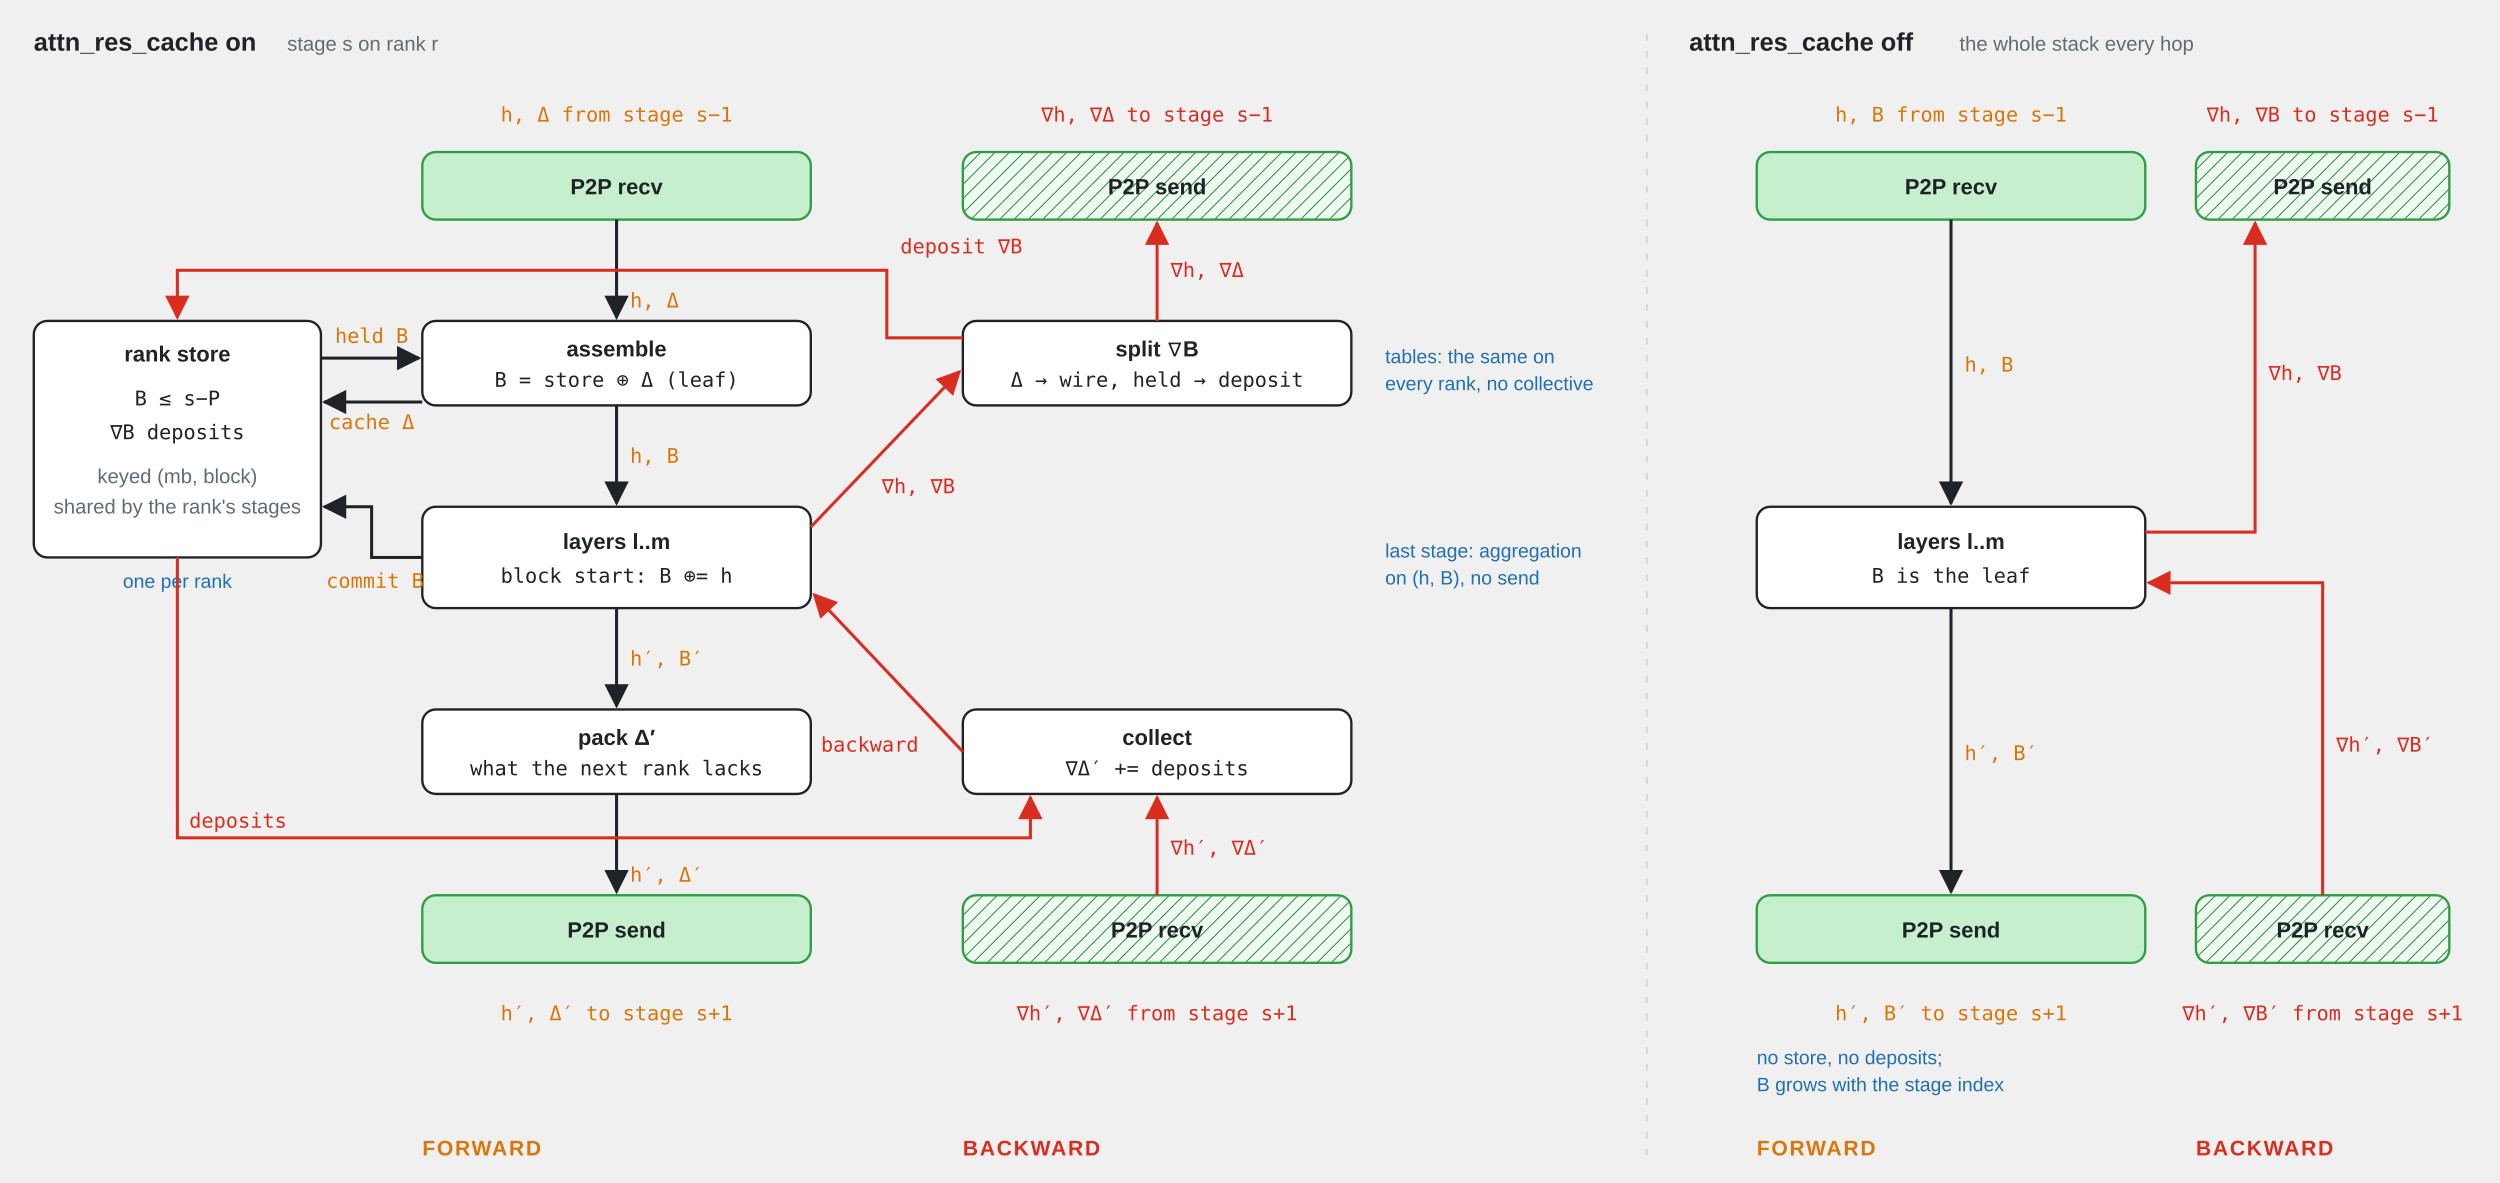
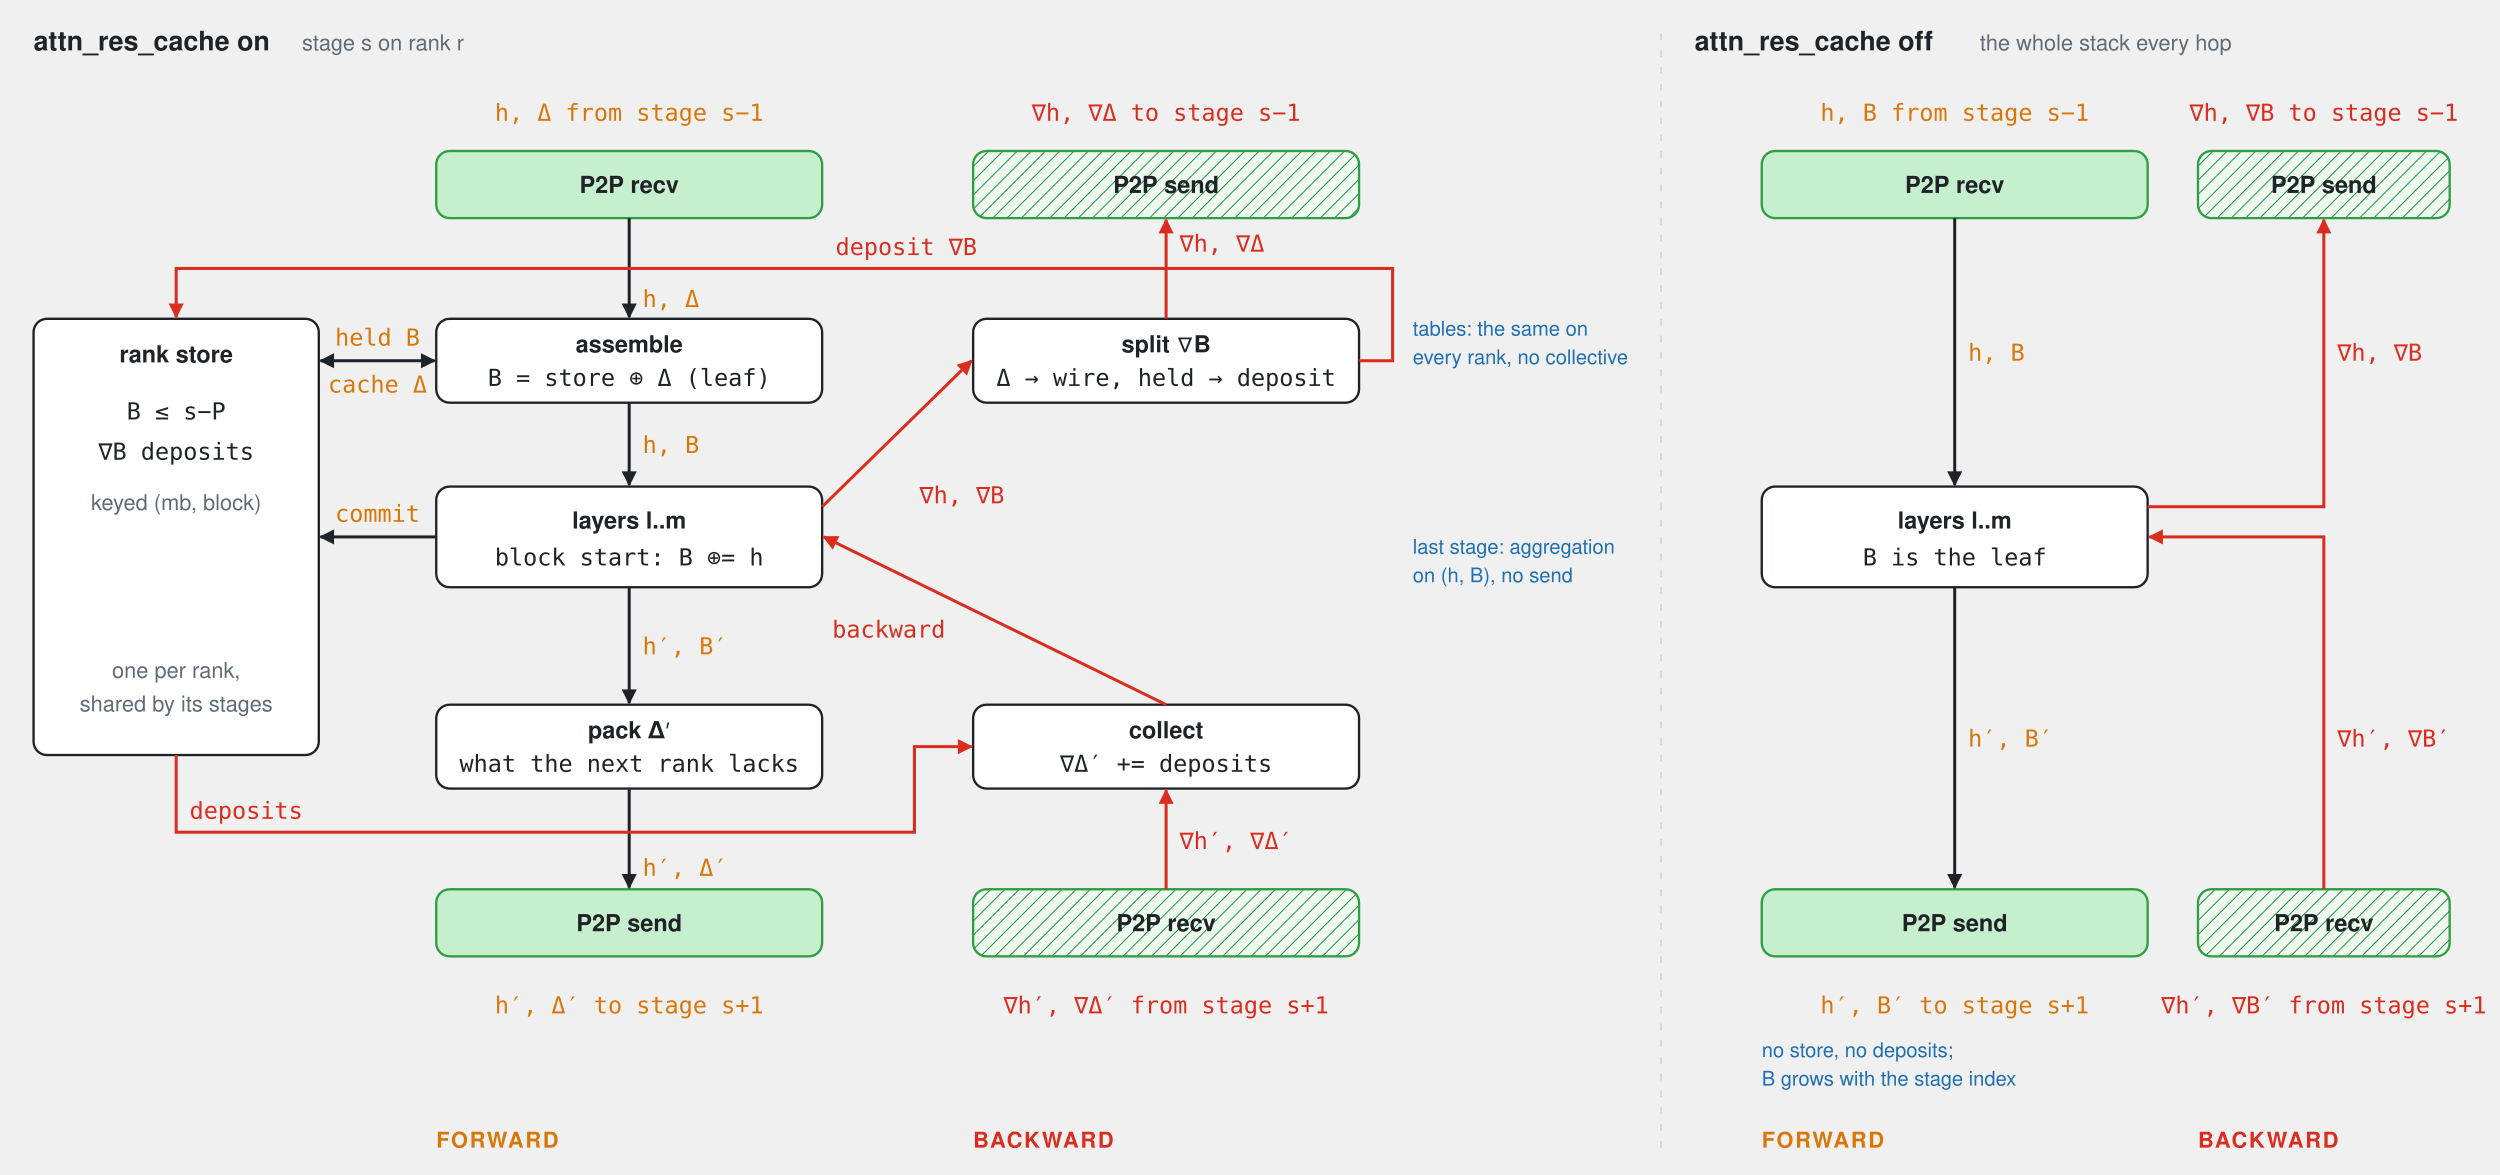
- <svg xmlns="http://www.w3.org/2000/svg" font-family="IBM Plex Sans, Helvetica Neue, Arial, sans-serif" font-size="12" viewBox="0 0 1480 700" role="img" aria-label="Forward and backward data flow of one Kimi K3 pipeline stage with the block cache on, next to the same stage with the cache off">
+ <svg xmlns="http://www.w3.org/2000/svg" font-family="Segoe UI, Helvetica Neue, Helvetica, Arial, sans-serif" font-size="13" viewBox="0 0 1490 700" role="img" aria-label="Forward and backward data flow of one Kimi K3 pipeline stage with the block cache on, next to the same stage with the cache off">
  <defs>
-     <marker id="mf" viewBox="0 0 10 10" refX="9" refY="5" markerWidth="8" markerHeight="8" orient="auto-start-reverse">
+     <marker id="mf" viewBox="0 0 10 10" refX="9" refY="5" markerWidth="9" markerHeight="9" markerUnits="userSpaceOnUse" orient="auto-start-reverse">
      <path d="M0,0 L10,5 L0,10 z" fill="#1f2328" />
    </marker>
-     <marker id="mb" viewBox="0 0 10 10" refX="9" refY="5" markerWidth="8" markerHeight="8" orient="auto-start-reverse">
+     <marker id="mb" viewBox="0 0 10 10" refX="9" refY="5" markerWidth="9" markerHeight="9" markerUnits="userSpaceOnUse" orient="auto-start-reverse">
      <path d="M0,0 L10,5 L0,10 z" fill="#d92d20" />
    </marker>
    <pattern id="hatch" width="6" height="6" patternUnits="userSpaceOnUse" patternTransform="rotate(45)">
      <rect width="6" height="6" fill="#eef9f0" />
      <line x1="0" y1="0" x2="0" y2="6" stroke="#2f9e44" stroke-width="1.2" />
    </pattern>
  </defs>
-   <text x="20" y="30" class="title" fill="#1f2328" font-size="15" font-weight="600">attn_res_cache on</text>
-   <text x="170" y="30" class="sub" fill="#5f6b76">stage s on rank r</text>
-   <text x="365" y="72" text-anchor="middle" class="lf" fill="#d9760a" font-family="IBM Plex Mono, Consolas, monospace">h, Δ  from stage s−1</text>
-   <text x="365" y="604" text-anchor="middle" class="lf" fill="#d9760a" font-family="IBM Plex Mono, Consolas, monospace">h′, Δ′  to stage s+1</text>
-   <text x="685" y="72" text-anchor="middle" class="lb" fill="#d92d20" font-family="IBM Plex Mono, Consolas, monospace">∇h, ∇Δ  to stage s−1</text>
-   <text x="685" y="604" text-anchor="middle" class="lb" fill="#d92d20" font-family="IBM Plex Mono, Consolas, monospace">∇h′, ∇Δ′  from stage s+1</text>
-   <rect x="250" y="90" width="230" height="40" rx="8" class="comm" fill="#c6efce" stroke="#2f9e44" stroke-width="1.4" />
-   <text x="365" y="115" text-anchor="middle" class="t" fill="#1f2328" font-size="13" font-weight="600">P2P recv</text>
-   <rect x="250" y="190" width="230" height="50" rx="8" class="ent" fill="#ffffff" stroke="#1f2328" stroke-width="1.4" />
-   <text x="365" y="211" text-anchor="middle" class="t" fill="#1f2328" font-size="13" font-weight="600">assemble</text>
-   <text x="365" y="229" text-anchor="middle" class="sym" fill="#1f2328" font-family="IBM Plex Mono, Consolas, monospace">B = store ⊕ Δ  (leaf)</text>
-   <rect x="250" y="300" width="230" height="60" rx="8" class="ent" fill="#ffffff" stroke="#1f2328" stroke-width="1.4" />
-   <text x="365" y="325" text-anchor="middle" class="t" fill="#1f2328" font-size="13" font-weight="600">layers l..m</text>
-   <text x="365" y="345" text-anchor="middle" class="sym" fill="#1f2328" font-family="IBM Plex Mono, Consolas, monospace">block start: B ⊕= h</text>
-   <rect x="250" y="420" width="230" height="50" rx="8" class="ent" fill="#ffffff" stroke="#1f2328" stroke-width="1.4" />
-   <text x="365" y="441" text-anchor="middle" class="t" fill="#1f2328" font-size="13" font-weight="600">pack Δ′</text>
-   <text x="365" y="459" text-anchor="middle" class="sym" fill="#1f2328" font-family="IBM Plex Mono, Consolas, monospace">what the next rank lacks</text>
-   <rect x="250" y="530" width="230" height="40" rx="8" class="comm" fill="#c6efce" stroke="#2f9e44" stroke-width="1.4" />
-   <text x="365" y="555" text-anchor="middle" class="t" fill="#1f2328" font-size="13" font-weight="600">P2P send</text>
-   <text x="250" y="684" class="cap f" fill="#d9760a" font-size="12.5" font-weight="600" letter-spacing="0.08em">FORWARD</text>
-   <line x1="365" y1="130" x2="365" y2="188" class="fwd" fill="none" stroke="#1f2328" stroke-width="1.8" marker-end="url(#mf)" />
-   <text x="373" y="182" class="lf" fill="#d9760a" font-family="IBM Plex Mono, Consolas, monospace">h, Δ</text>
-   <line x1="365" y1="240" x2="365" y2="298" class="fwd" fill="none" stroke="#1f2328" stroke-width="1.8" marker-end="url(#mf)" />
-   <text x="373" y="274" class="lf" fill="#d9760a" font-family="IBM Plex Mono, Consolas, monospace">h, B</text>
-   <line x1="365" y1="360" x2="365" y2="418" class="fwd" fill="none" stroke="#1f2328" stroke-width="1.8" marker-end="url(#mf)" />
-   <text x="373" y="394" class="lf" fill="#d9760a" font-family="IBM Plex Mono, Consolas, monospace">h′, B′</text>
-   <line x1="365" y1="470" x2="365" y2="528" class="fwd" fill="none" stroke="#1f2328" stroke-width="1.8" marker-end="url(#mf)" />
-   <text x="373" y="522" class="lf" fill="#d9760a" font-family="IBM Plex Mono, Consolas, monospace">h′, Δ′</text>
-   <rect x="20" y="190" width="170" height="140" rx="8" class="ent" fill="#ffffff" stroke="#1f2328" stroke-width="1.4" />
-   <text x="105" y="214" text-anchor="middle" class="t" fill="#1f2328" font-size="13" font-weight="600">rank store</text>
-   <text x="105" y="240" text-anchor="middle" class="sym" fill="#1f2328" font-family="IBM Plex Mono, Consolas, monospace">B ≤ s−P</text>
-   <text x="105" y="260" text-anchor="middle" class="sym" fill="#1f2328" font-family="IBM Plex Mono, Consolas, monospace">∇B deposits</text>
-   <text x="105" y="286" text-anchor="middle" class="sub" fill="#5f6b76">keyed (mb, block)</text>
-   <text x="105" y="304" text-anchor="middle" class="sub" fill="#5f6b76">shared by the rank's stages</text>
-   <text x="105" y="348" text-anchor="middle" class="note" fill="#1f6fb2" font-size="11.5">one per rank</text>
-   <line x1="190" y1="212" x2="248" y2="212" class="fwd" fill="none" stroke="#1f2328" stroke-width="1.8" marker-end="url(#mf)" />
-   <text x="220" y="203" text-anchor="middle" class="lf" fill="#d9760a" font-family="IBM Plex Mono, Consolas, monospace">held B</text>
-   <line x1="250" y1="238" x2="192" y2="238" class="fwd" fill="none" stroke="#1f2328" stroke-width="1.8" marker-end="url(#mf)" />
-   <text x="220" y="254" text-anchor="middle" class="lf" fill="#d9760a" font-family="IBM Plex Mono, Consolas, monospace">cache Δ</text>
-   <polyline points="250,330 220,330 220,300 192,300" class="fwd" fill="none" stroke="#1f2328" stroke-width="1.8" marker-end="url(#mf)" />
-   <text x="222" y="348" text-anchor="middle" class="lf" fill="#d9760a" font-family="IBM Plex Mono, Consolas, monospace">commit B</text>
-   <rect x="570" y="530" width="230" height="40" rx="8" class="commh" fill="url(#hatch)" stroke="#2f9e44" stroke-width="1.4" />
-   <text x="685" y="555" text-anchor="middle" class="t" fill="#1f2328" font-size="13" font-weight="600">P2P recv</text>
-   <rect x="570" y="420" width="230" height="50" rx="8" class="ent" fill="#ffffff" stroke="#1f2328" stroke-width="1.4" />
-   <text x="685" y="441" text-anchor="middle" class="t" fill="#1f2328" font-size="13" font-weight="600">collect</text>
-   <text x="685" y="459" text-anchor="middle" class="sym" fill="#1f2328" font-family="IBM Plex Mono, Consolas, monospace">∇Δ′ += deposits</text>
-   <rect x="570" y="190" width="230" height="50" rx="8" class="ent" fill="#ffffff" stroke="#1f2328" stroke-width="1.4" />
-   <text x="685" y="211" text-anchor="middle" class="t" fill="#1f2328" font-size="13" font-weight="600">split ∇B</text>
-   <text x="685" y="229" text-anchor="middle" class="sym" fill="#1f2328" font-family="IBM Plex Mono, Consolas, monospace">Δ → wire, held → deposit</text>
-   <rect x="570" y="90" width="230" height="40" rx="8" class="commh" fill="url(#hatch)" stroke="#2f9e44" stroke-width="1.4" />
-   <text x="685" y="115" text-anchor="middle" class="t" fill="#1f2328" font-size="13" font-weight="600">P2P send</text>
-   <text x="570" y="684" class="cap b" fill="#d92d20" font-size="12.5" font-weight="600" letter-spacing="0.08em">BACKWARD</text>
-   <line x1="685" y1="530" x2="685" y2="472" class="bwd" fill="none" stroke="#d92d20" stroke-width="1.8" marker-end="url(#mb)" />
-   <text x="693" y="506" class="lb" fill="#d92d20" font-family="IBM Plex Mono, Consolas, monospace">∇h′, ∇Δ′</text>
-   <line x1="570" y1="445" x2="482" y2="352" class="bwd" fill="none" stroke="#d92d20" stroke-width="1.8" marker-end="url(#mb)" />
-   <text x="486" y="445" class="lb" fill="#d92d20" font-family="IBM Plex Mono, Consolas, monospace">backward</text>
-   <line x1="480" y1="312" x2="568" y2="220" class="bwd" fill="none" stroke="#d92d20" stroke-width="1.8" marker-end="url(#mb)" />
-   <text x="522" y="292" class="lb" fill="#d92d20" font-family="IBM Plex Mono, Consolas, monospace">∇h, ∇B</text>
-   <line x1="685" y1="190" x2="685" y2="132" class="bwd" fill="none" stroke="#d92d20" stroke-width="1.8" marker-end="url(#mb)" />
-   <text x="693" y="164" class="lb" fill="#d92d20" font-family="IBM Plex Mono, Consolas, monospace">∇h, ∇Δ</text>
-   <polyline points="570,200 525,200 525,160 105,160 105,188" class="bwd" fill="none" stroke="#d92d20" stroke-width="1.8" marker-end="url(#mb)" />
-   <text x="533" y="150" class="lb" fill="#d92d20" font-family="IBM Plex Mono, Consolas, monospace">deposit ∇B</text>
-   <polyline points="105,330 105,496 610,496 610,472" class="bwd" fill="none" stroke="#d92d20" stroke-width="1.8" marker-end="url(#mb)" />
-   <text x="112" y="490" class="lb" fill="#d92d20" font-family="IBM Plex Mono, Consolas, monospace">deposits</text>
-   <text x="820" y="215" class="note" fill="#1f6fb2" font-size="11.5">tables: the same on</text>
-   <text x="820" y="231" class="note" fill="#1f6fb2" font-size="11.5">every rank, no collective</text>
-   <text x="820" y="330" class="note" fill="#1f6fb2" font-size="11.5">last stage: aggregation</text>
-   <text x="820" y="346" class="note" fill="#1f6fb2" font-size="11.5">on (h, B), no send</text>
-   <line x1="975" y1="20" x2="975" y2="690" stroke="#d9d4c7" stroke-dasharray="4 6" />
-   <text x="1000" y="30" class="title" fill="#1f2328" font-size="15" font-weight="600">attn_res_cache off</text>
-   <text x="1160" y="30" class="sub" fill="#5f6b76">the whole stack every hop</text>
-   <text x="1155" y="72" text-anchor="middle" class="lf" fill="#d9760a" font-family="IBM Plex Mono, Consolas, monospace">h, B  from stage s−1</text>
-   <text x="1155" y="604" text-anchor="middle" class="lf" fill="#d9760a" font-family="IBM Plex Mono, Consolas, monospace">h′, B′  to stage s+1</text>
-   <text x="1375" y="72" text-anchor="middle" class="lb" fill="#d92d20" font-family="IBM Plex Mono, Consolas, monospace">∇h, ∇B  to stage s−1</text>
-   <text x="1375" y="604" text-anchor="middle" class="lb" fill="#d92d20" font-family="IBM Plex Mono, Consolas, monospace">∇h′, ∇B′  from stage s+1</text>
-   <rect x="1040" y="90" width="230" height="40" rx="8" class="comm" fill="#c6efce" stroke="#2f9e44" stroke-width="1.4" />
-   <text x="1155" y="115" text-anchor="middle" class="t" fill="#1f2328" font-size="13" font-weight="600">P2P recv</text>
-   <rect x="1040" y="300" width="230" height="60" rx="8" class="ent" fill="#ffffff" stroke="#1f2328" stroke-width="1.4" />
-   <text x="1155" y="325" text-anchor="middle" class="t" fill="#1f2328" font-size="13" font-weight="600">layers l..m</text>
-   <text x="1155" y="345" text-anchor="middle" class="sym" fill="#1f2328" font-family="IBM Plex Mono, Consolas, monospace">B is the leaf</text>
-   <rect x="1040" y="530" width="230" height="40" rx="8" class="comm" fill="#c6efce" stroke="#2f9e44" stroke-width="1.4" />
-   <text x="1155" y="555" text-anchor="middle" class="t" fill="#1f2328" font-size="13" font-weight="600">P2P send</text>
-   <text x="1040" y="684" class="cap f" fill="#d9760a" font-size="12.5" font-weight="600" letter-spacing="0.08em">FORWARD</text>
-   <line x1="1155" y1="130" x2="1155" y2="298" class="fwd" fill="none" stroke="#1f2328" stroke-width="1.8" marker-end="url(#mf)" />
-   <text x="1163" y="220" class="lf" fill="#d9760a" font-family="IBM Plex Mono, Consolas, monospace">h, B</text>
-   <line x1="1155" y1="360" x2="1155" y2="528" class="fwd" fill="none" stroke="#1f2328" stroke-width="1.8" marker-end="url(#mf)" />
-   <text x="1163" y="450" class="lf" fill="#d9760a" font-family="IBM Plex Mono, Consolas, monospace">h′, B′</text>
-   <rect x="1300" y="530" width="150" height="40" rx="8" class="commh" fill="url(#hatch)" stroke="#2f9e44" stroke-width="1.4" />
-   <text x="1375" y="555" text-anchor="middle" class="t" fill="#1f2328" font-size="13" font-weight="600">P2P recv</text>
-   <rect x="1300" y="90" width="150" height="40" rx="8" class="commh" fill="url(#hatch)" stroke="#2f9e44" stroke-width="1.4" />
-   <text x="1375" y="115" text-anchor="middle" class="t" fill="#1f2328" font-size="13" font-weight="600">P2P send</text>
-   <text x="1300" y="684" class="cap b" fill="#d92d20" font-size="12.5" font-weight="600" letter-spacing="0.08em">BACKWARD</text>
-   <polyline points="1375,530 1375,345 1272,345" class="bwd" fill="none" stroke="#d92d20" stroke-width="1.8" marker-end="url(#mb)" />
-   <text x="1383" y="445" class="lb" fill="#d92d20" font-family="IBM Plex Mono, Consolas, monospace">∇h′, ∇B′</text>
-   <polyline points="1270,315 1335,315 1335,132" class="bwd" fill="none" stroke="#d92d20" stroke-width="1.8" marker-end="url(#mb)" />
-   <text x="1343" y="225" class="lb" fill="#d92d20" font-family="IBM Plex Mono, Consolas, monospace">∇h, ∇B</text>
-   <text x="1040" y="630" class="note" fill="#1f6fb2" font-size="11.5">no store, no deposits;</text>
-   <text x="1040" y="646" class="note" fill="#1f6fb2" font-size="11.5">B grows with the stage index</text>
+   <text x="20" y="30" class="title" fill="#1f2328" font-size="16" font-weight="600">attn_res_cache on</text>
+   <text x="180" y="30" class="sub" fill="#5f6b76">stage s on rank r</text>
+   <text x="375" y="72" text-anchor="middle" class="lf" fill="#d9760a" font-family="Consolas, Menlo, DejaVu Sans Mono, monospace" font-size="14">h, Δ  from stage s−1</text>
+   <text x="375" y="604" text-anchor="middle" class="lf" fill="#d9760a" font-family="Consolas, Menlo, DejaVu Sans Mono, monospace" font-size="14">h′, Δ′  to stage s+1</text>
+   <text x="695" y="72" text-anchor="middle" class="lb" fill="#d92d20" font-family="Consolas, Menlo, DejaVu Sans Mono, monospace" font-size="14">∇h, ∇Δ  to stage s−1</text>
+   <text x="695" y="604" text-anchor="middle" class="lb" fill="#d92d20" font-family="Consolas, Menlo, DejaVu Sans Mono, monospace" font-size="14">∇h′, ∇Δ′  from stage s+1</text>
+   <rect x="260" y="90" width="230" height="40" rx="8" class="comm" fill="#c6efce" stroke="#2f9e44" stroke-width="1.4" />
+   <text x="375" y="115" text-anchor="middle" class="t" fill="#1f2328" font-size="14" font-weight="600">P2P recv</text>
+   <rect x="260" y="190" width="230" height="50" rx="8" class="ent" fill="#ffffff" stroke="#1f2328" stroke-width="1.4" />
+   <text x="375" y="210" text-anchor="middle" class="t" fill="#1f2328" font-size="14" font-weight="600">assemble</text>
+   <text x="375" y="230" text-anchor="middle" class="sym" fill="#1f2328" font-family="Consolas, Menlo, DejaVu Sans Mono, monospace" font-size="14">B = store ⊕ Δ  (leaf)</text>
+   <rect x="260" y="290" width="230" height="60" rx="8" class="ent" fill="#ffffff" stroke="#1f2328" stroke-width="1.4" />
+   <text x="375" y="315" text-anchor="middle" class="t" fill="#1f2328" font-size="14" font-weight="600">layers l..m</text>
+   <text x="375" y="337" text-anchor="middle" class="sym" fill="#1f2328" font-family="Consolas, Menlo, DejaVu Sans Mono, monospace" font-size="14">block start: B ⊕= h</text>
+   <rect x="260" y="420" width="230" height="50" rx="8" class="ent" fill="#ffffff" stroke="#1f2328" stroke-width="1.4" />
+   <text x="375" y="440" text-anchor="middle" class="t" fill="#1f2328" font-size="14" font-weight="600">pack Δ′</text>
+   <text x="375" y="460" text-anchor="middle" class="sym" fill="#1f2328" font-family="Consolas, Menlo, DejaVu Sans Mono, monospace" font-size="14">what the next rank lacks</text>
+   <rect x="260" y="530" width="230" height="40" rx="8" class="comm" fill="#c6efce" stroke="#2f9e44" stroke-width="1.4" />
+   <text x="375" y="555" text-anchor="middle" class="t" fill="#1f2328" font-size="14" font-weight="600">P2P send</text>
+   <text x="260" y="684" class="cap f" fill="#d9760a" font-weight="600" letter-spacing="0.08em">FORWARD</text>
+   <line x1="375" y1="130" x2="375" y2="189" class="fwd" fill="none" stroke="#1f2328" stroke-width="1.8" marker-end="url(#mf)" />
+   <text x="383" y="183" class="lf" fill="#d9760a" font-family="Consolas, Menlo, DejaVu Sans Mono, monospace" font-size="14">h, Δ</text>
+   <line x1="375" y1="240" x2="375" y2="289" class="fwd" fill="none" stroke="#1f2328" stroke-width="1.8" marker-end="url(#mf)" />
+   <text x="383" y="270" class="lf" fill="#d9760a" font-family="Consolas, Menlo, DejaVu Sans Mono, monospace" font-size="14">h, B</text>
+   <line x1="375" y1="350" x2="375" y2="419" class="fwd" fill="none" stroke="#1f2328" stroke-width="1.8" marker-end="url(#mf)" />
+   <text x="383" y="390" class="lf" fill="#d9760a" font-family="Consolas, Menlo, DejaVu Sans Mono, monospace" font-size="14">h′, B′</text>
+   <line x1="375" y1="470" x2="375" y2="529" class="fwd" fill="none" stroke="#1f2328" stroke-width="1.8" marker-end="url(#mf)" />
+   <text x="383" y="522" class="lf" fill="#d9760a" font-family="Consolas, Menlo, DejaVu Sans Mono, monospace" font-size="14">h′, Δ′</text>
+   <rect x="20" y="190" width="170" height="260" rx="8" class="ent" fill="#ffffff" stroke="#1f2328" stroke-width="1.4" />
+   <text x="105" y="216" text-anchor="middle" class="t" fill="#1f2328" font-size="14" font-weight="600">rank store</text>
+   <text x="105" y="250" text-anchor="middle" class="sym" fill="#1f2328" font-family="Consolas, Menlo, DejaVu Sans Mono, monospace" font-size="14">B ≤ s−P</text>
+   <text x="105" y="274" text-anchor="middle" class="sym" fill="#1f2328" font-family="Consolas, Menlo, DejaVu Sans Mono, monospace" font-size="14">∇B deposits</text>
+   <text x="105" y="304" text-anchor="middle" class="sub" fill="#5f6b76">keyed (mb, block)</text>
+   <text x="105" y="404" text-anchor="middle" class="sub" fill="#5f6b76">one per rank,</text>
+   <text x="105" y="424" text-anchor="middle" class="sub" fill="#5f6b76">shared by its stages</text>
+   <line x1="191" y1="215" x2="259" y2="215" class="fwd" fill="none" stroke="#1f2328" stroke-width="1.8" marker-start="url(#mf)" marker-end="url(#mf)" />
+   <text x="225" y="206" text-anchor="middle" class="lf" fill="#d9760a" font-family="Consolas, Menlo, DejaVu Sans Mono, monospace" font-size="14">held B</text>
+   <text x="225" y="234" text-anchor="middle" class="lf" fill="#d9760a" font-family="Consolas, Menlo, DejaVu Sans Mono, monospace" font-size="14">cache Δ</text>
+   <line x1="260" y1="320" x2="191" y2="320" class="fwd" fill="none" stroke="#1f2328" stroke-width="1.8" marker-end="url(#mf)" />
+   <text x="225" y="311" text-anchor="middle" class="lf" fill="#d9760a" font-family="Consolas, Menlo, DejaVu Sans Mono, monospace" font-size="14">commit</text>
+   <rect x="580" y="530" width="230" height="40" rx="8" class="commh" fill="url(#hatch)" stroke="#2f9e44" stroke-width="1.4" />
+   <text x="695" y="555" text-anchor="middle" class="t" fill="#1f2328" font-size="14" font-weight="600">P2P recv</text>
+   <rect x="580" y="420" width="230" height="50" rx="8" class="ent" fill="#ffffff" stroke="#1f2328" stroke-width="1.4" />
+   <text x="695" y="440" text-anchor="middle" class="t" fill="#1f2328" font-size="14" font-weight="600">collect</text>
+   <text x="695" y="460" text-anchor="middle" class="sym" fill="#1f2328" font-family="Consolas, Menlo, DejaVu Sans Mono, monospace" font-size="14">∇Δ′ += deposits</text>
+   <rect x="580" y="190" width="230" height="50" rx="8" class="ent" fill="#ffffff" stroke="#1f2328" stroke-width="1.4" />
+   <text x="695" y="210" text-anchor="middle" class="t" fill="#1f2328" font-size="14" font-weight="600">split ∇B</text>
+   <text x="695" y="230" text-anchor="middle" class="sym" fill="#1f2328" font-family="Consolas, Menlo, DejaVu Sans Mono, monospace" font-size="14">Δ → wire, held → deposit</text>
+   <rect x="580" y="90" width="230" height="40" rx="8" class="commh" fill="url(#hatch)" stroke="#2f9e44" stroke-width="1.4" />
+   <text x="695" y="115" text-anchor="middle" class="t" fill="#1f2328" font-size="14" font-weight="600">P2P send</text>
+   <text x="580" y="684" class="cap b" fill="#d92d20" font-weight="600" letter-spacing="0.08em">BACKWARD</text>
+   <line x1="695" y1="530" x2="695" y2="471" class="bwd" fill="none" stroke="#d92d20" stroke-width="1.8" marker-end="url(#mb)" />
+   <text x="703" y="506" class="lb" fill="#d92d20" font-family="Consolas, Menlo, DejaVu Sans Mono, monospace" font-size="14">∇h′, ∇Δ′</text>
+   <line x1="695" y1="420" x2="491" y2="320" class="bwd" fill="none" stroke="#d92d20" stroke-width="1.8" marker-end="url(#mb)" />
+   <text x="496" y="380" class="lb" fill="#d92d20" font-family="Consolas, Menlo, DejaVu Sans Mono, monospace" font-size="14">backward</text>
+   <line x1="490" y1="302" x2="579" y2="215" class="bwd" fill="none" stroke="#d92d20" stroke-width="1.8" marker-end="url(#mb)" />
+   <text x="548" y="300" class="lb" fill="#d92d20" font-family="Consolas, Menlo, DejaVu Sans Mono, monospace" font-size="14">∇h, ∇B</text>
+   <line x1="695" y1="190" x2="695" y2="131" class="bwd" fill="none" stroke="#d92d20" stroke-width="1.8" marker-end="url(#mb)" />
+   <text x="703" y="150" class="lb" fill="#d92d20" font-family="Consolas, Menlo, DejaVu Sans Mono, monospace" font-size="14">∇h, ∇Δ</text>
+   <polyline points="810,215 830,215 830,160 105,160 105,189" class="bwd" fill="none" stroke="#d92d20" stroke-width="1.8" marker-end="url(#mb)" />
+   <text x="498" y="152" class="lb" fill="#d92d20" font-family="Consolas, Menlo, DejaVu Sans Mono, monospace" font-size="14">deposit ∇B</text>
+   <polyline points="105,450 105,496 545,496 545,445 579,445" class="bwd" fill="none" stroke="#d92d20" stroke-width="1.8" marker-end="url(#mb)" />
+   <text x="113" y="488" class="lb" fill="#d92d20" font-family="Consolas, Menlo, DejaVu Sans Mono, monospace" font-size="14">deposits</text>
+   <text x="842" y="200" class="note" fill="#1f6fb2" font-size="12">tables: the same on</text>
+   <text x="842" y="217" class="note" fill="#1f6fb2" font-size="12">every rank, no collective</text>
+   <text x="842" y="330" class="note" fill="#1f6fb2" font-size="12">last stage: aggregation</text>
+   <text x="842" y="347" class="note" fill="#1f6fb2" font-size="12">on (h, B), no send</text>
+   <line x1="990" y1="20" x2="990" y2="690" stroke="#d9d4c7" stroke-dasharray="4 6" />
+   <text x="1010" y="30" class="title" fill="#1f2328" font-size="16" font-weight="600">attn_res_cache off</text>
+   <text x="1180" y="30" class="sub" fill="#5f6b76">the whole stack every hop</text>
+   <text x="1165" y="72" text-anchor="middle" class="lf" fill="#d9760a" font-family="Consolas, Menlo, DejaVu Sans Mono, monospace" font-size="14">h, B  from stage s−1</text>
+   <text x="1165" y="604" text-anchor="middle" class="lf" fill="#d9760a" font-family="Consolas, Menlo, DejaVu Sans Mono, monospace" font-size="14">h′, B′  to stage s+1</text>
+   <text x="1385" y="72" text-anchor="middle" class="lb" fill="#d92d20" font-family="Consolas, Menlo, DejaVu Sans Mono, monospace" font-size="14">∇h, ∇B  to stage s−1</text>
+   <text x="1385" y="604" text-anchor="middle" class="lb" fill="#d92d20" font-family="Consolas, Menlo, DejaVu Sans Mono, monospace" font-size="14">∇h′, ∇B′  from stage s+1</text>
+   <rect x="1050" y="90" width="230" height="40" rx="8" class="comm" fill="#c6efce" stroke="#2f9e44" stroke-width="1.4" />
+   <text x="1165" y="115" text-anchor="middle" class="t" fill="#1f2328" font-size="14" font-weight="600">P2P recv</text>
+   <rect x="1050" y="290" width="230" height="60" rx="8" class="ent" fill="#ffffff" stroke="#1f2328" stroke-width="1.4" />
+   <text x="1165" y="315" text-anchor="middle" class="t" fill="#1f2328" font-size="14" font-weight="600">layers l..m</text>
+   <text x="1165" y="337" text-anchor="middle" class="sym" fill="#1f2328" font-family="Consolas, Menlo, DejaVu Sans Mono, monospace" font-size="14">B is the leaf</text>
+   <rect x="1050" y="530" width="230" height="40" rx="8" class="comm" fill="#c6efce" stroke="#2f9e44" stroke-width="1.4" />
+   <text x="1165" y="555" text-anchor="middle" class="t" fill="#1f2328" font-size="14" font-weight="600">P2P send</text>
+   <text x="1050" y="684" class="cap f" fill="#d9760a" font-weight="600" letter-spacing="0.08em">FORWARD</text>
+   <line x1="1165" y1="130" x2="1165" y2="289" class="fwd" fill="none" stroke="#1f2328" stroke-width="1.8" marker-end="url(#mf)" />
+   <text x="1173" y="215" class="lf" fill="#d9760a" font-family="Consolas, Menlo, DejaVu Sans Mono, monospace" font-size="14">h, B</text>
+   <line x1="1165" y1="350" x2="1165" y2="529" class="fwd" fill="none" stroke="#1f2328" stroke-width="1.8" marker-end="url(#mf)" />
+   <text x="1173" y="445" class="lf" fill="#d9760a" font-family="Consolas, Menlo, DejaVu Sans Mono, monospace" font-size="14">h′, B′</text>
+   <rect x="1310" y="530" width="150" height="40" rx="8" class="commh" fill="url(#hatch)" stroke="#2f9e44" stroke-width="1.4" />
+   <text x="1385" y="555" text-anchor="middle" class="t" fill="#1f2328" font-size="14" font-weight="600">P2P recv</text>
+   <rect x="1310" y="90" width="150" height="40" rx="8" class="commh" fill="url(#hatch)" stroke="#2f9e44" stroke-width="1.4" />
+   <text x="1385" y="115" text-anchor="middle" class="t" fill="#1f2328" font-size="14" font-weight="600">P2P send</text>
+   <text x="1310" y="684" class="cap b" fill="#d92d20" font-weight="600" letter-spacing="0.08em">BACKWARD</text>
+   <polyline points="1385,530 1385,320 1281,320" class="bwd" fill="none" stroke="#d92d20" stroke-width="1.8" marker-end="url(#mb)" />
+   <text x="1393" y="445" class="lb" fill="#d92d20" font-family="Consolas, Menlo, DejaVu Sans Mono, monospace" font-size="14">∇h′, ∇B′</text>
+   <polyline points="1280,302 1385,302 1385,131" class="bwd" fill="none" stroke="#d92d20" stroke-width="1.8" marker-end="url(#mb)" />
+   <text x="1393" y="215" class="lb" fill="#d92d20" font-family="Consolas, Menlo, DejaVu Sans Mono, monospace" font-size="14">∇h, ∇B</text>
+   <text x="1050" y="630" class="note" fill="#1f6fb2" font-size="12">no store, no deposits;</text>
+   <text x="1050" y="647" class="note" fill="#1f6fb2" font-size="12">B grows with the stage index</text>
</svg>
